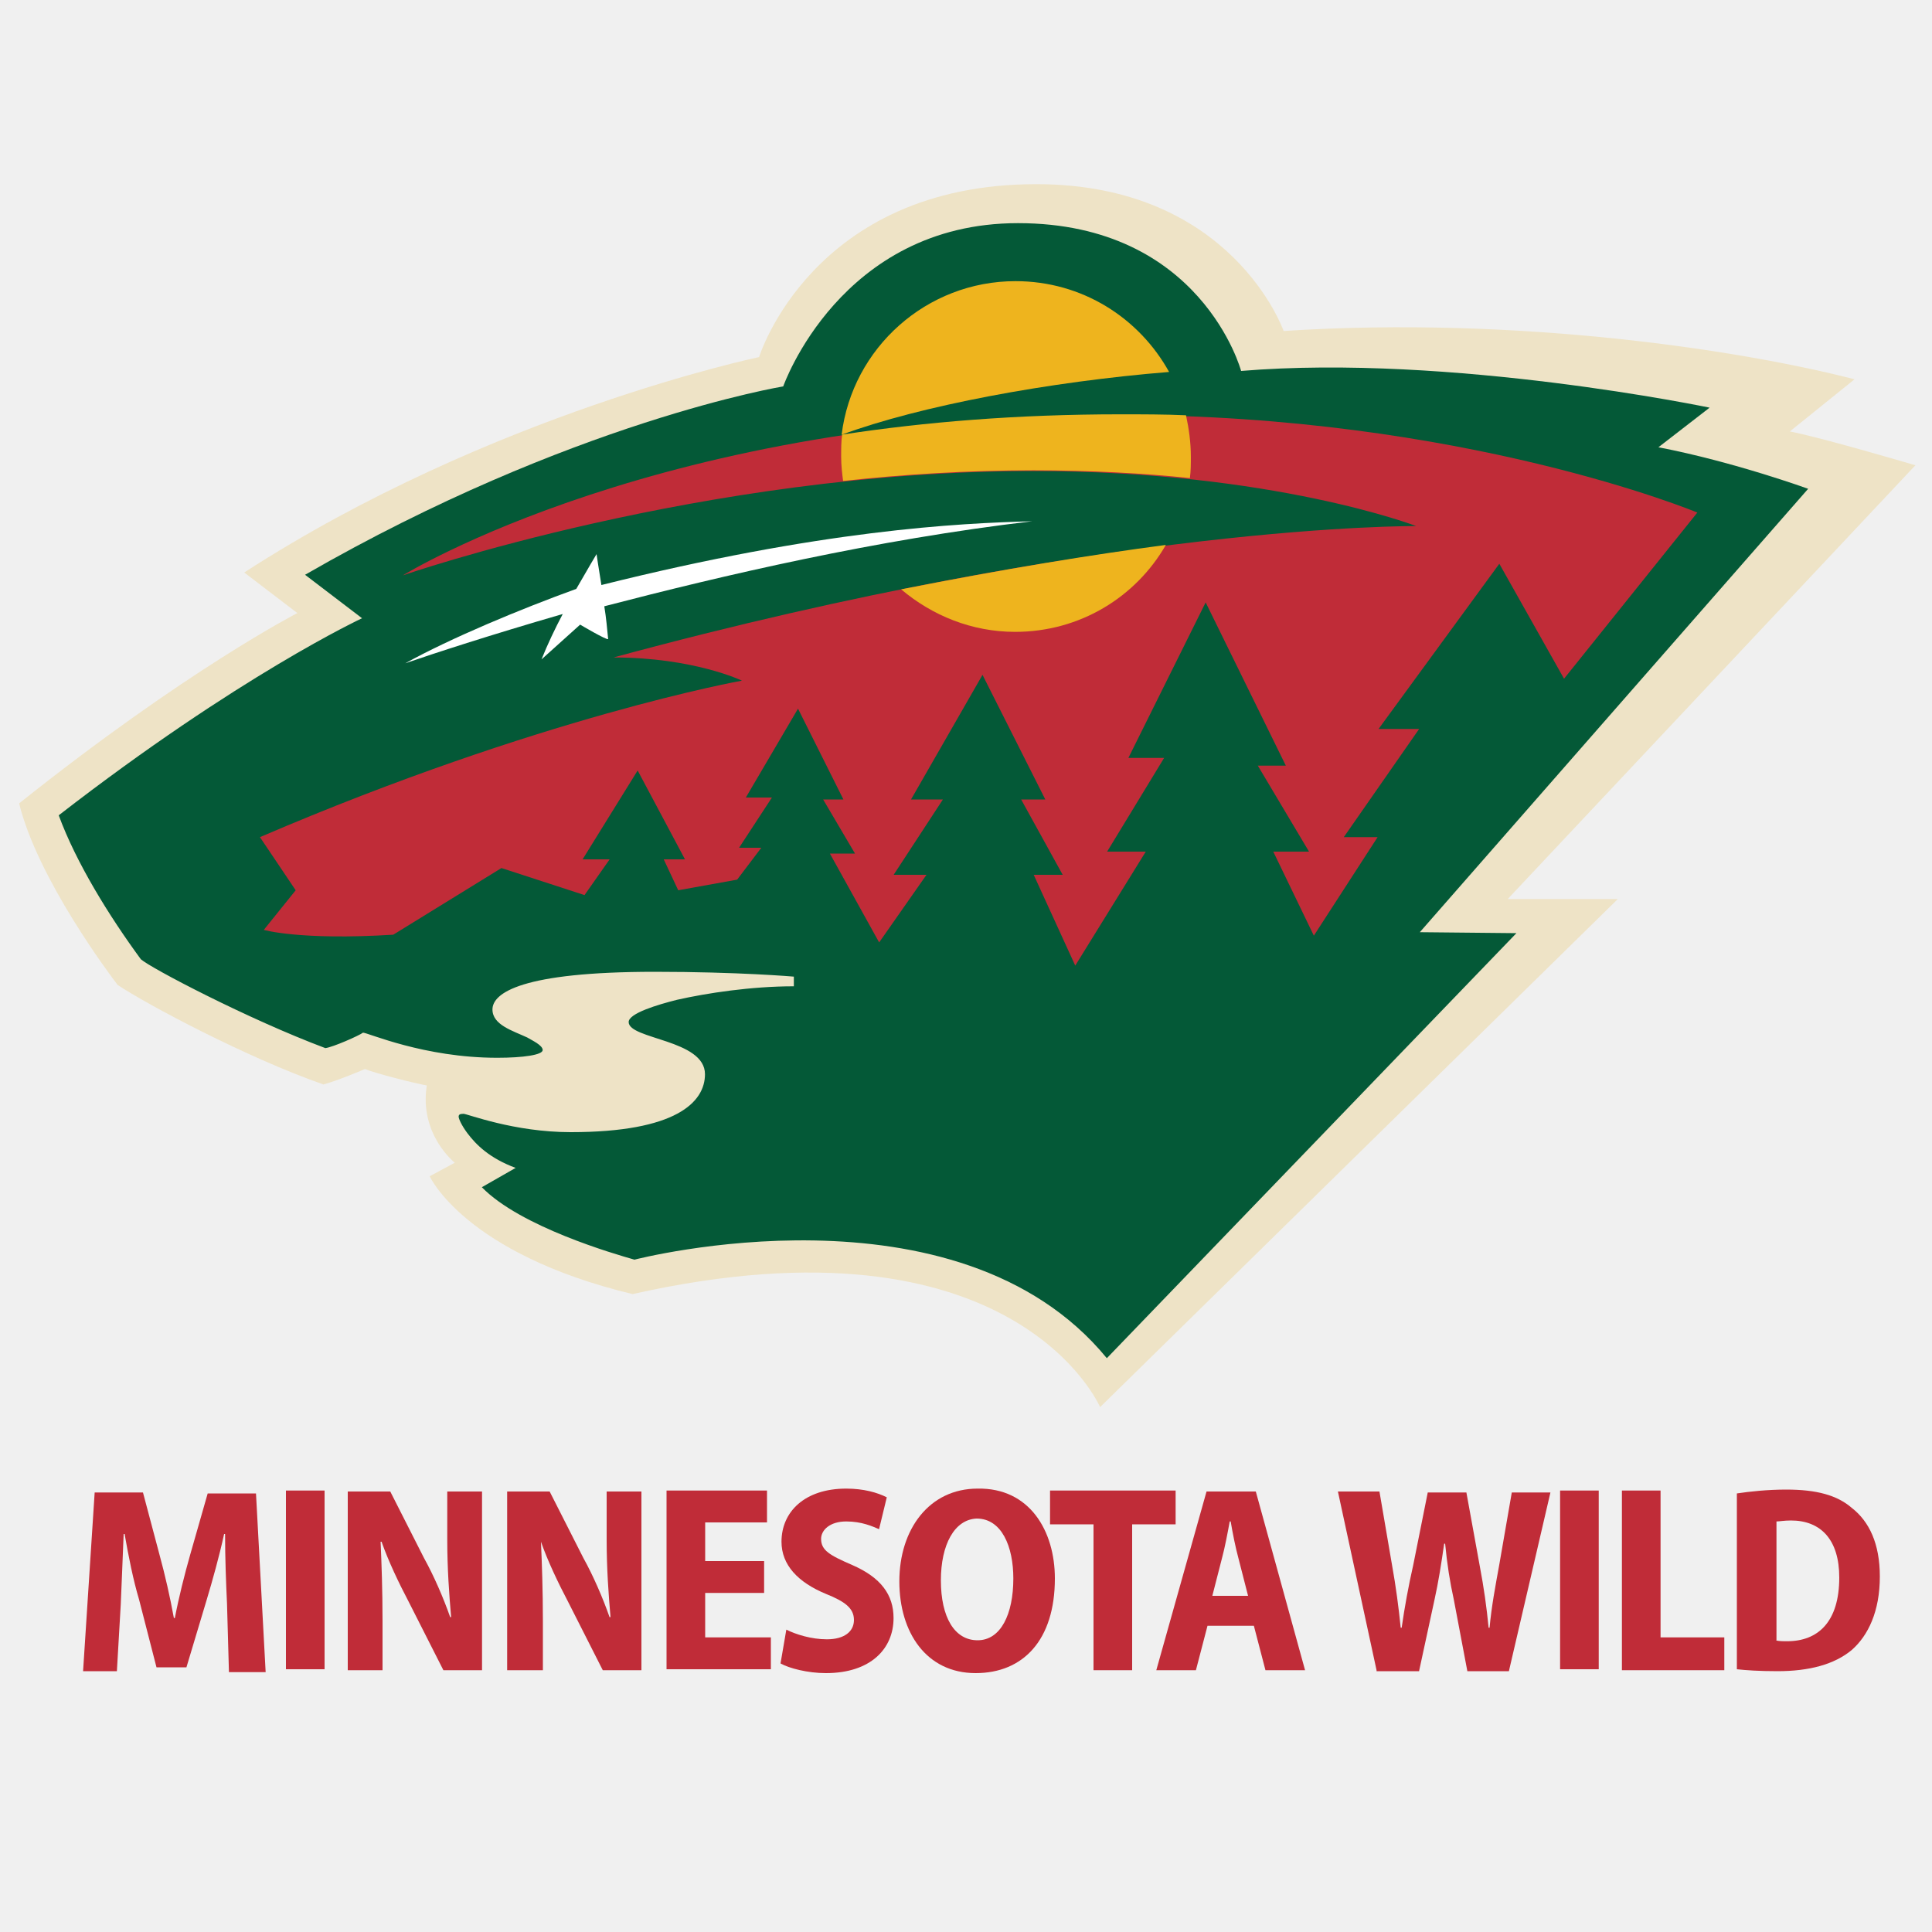
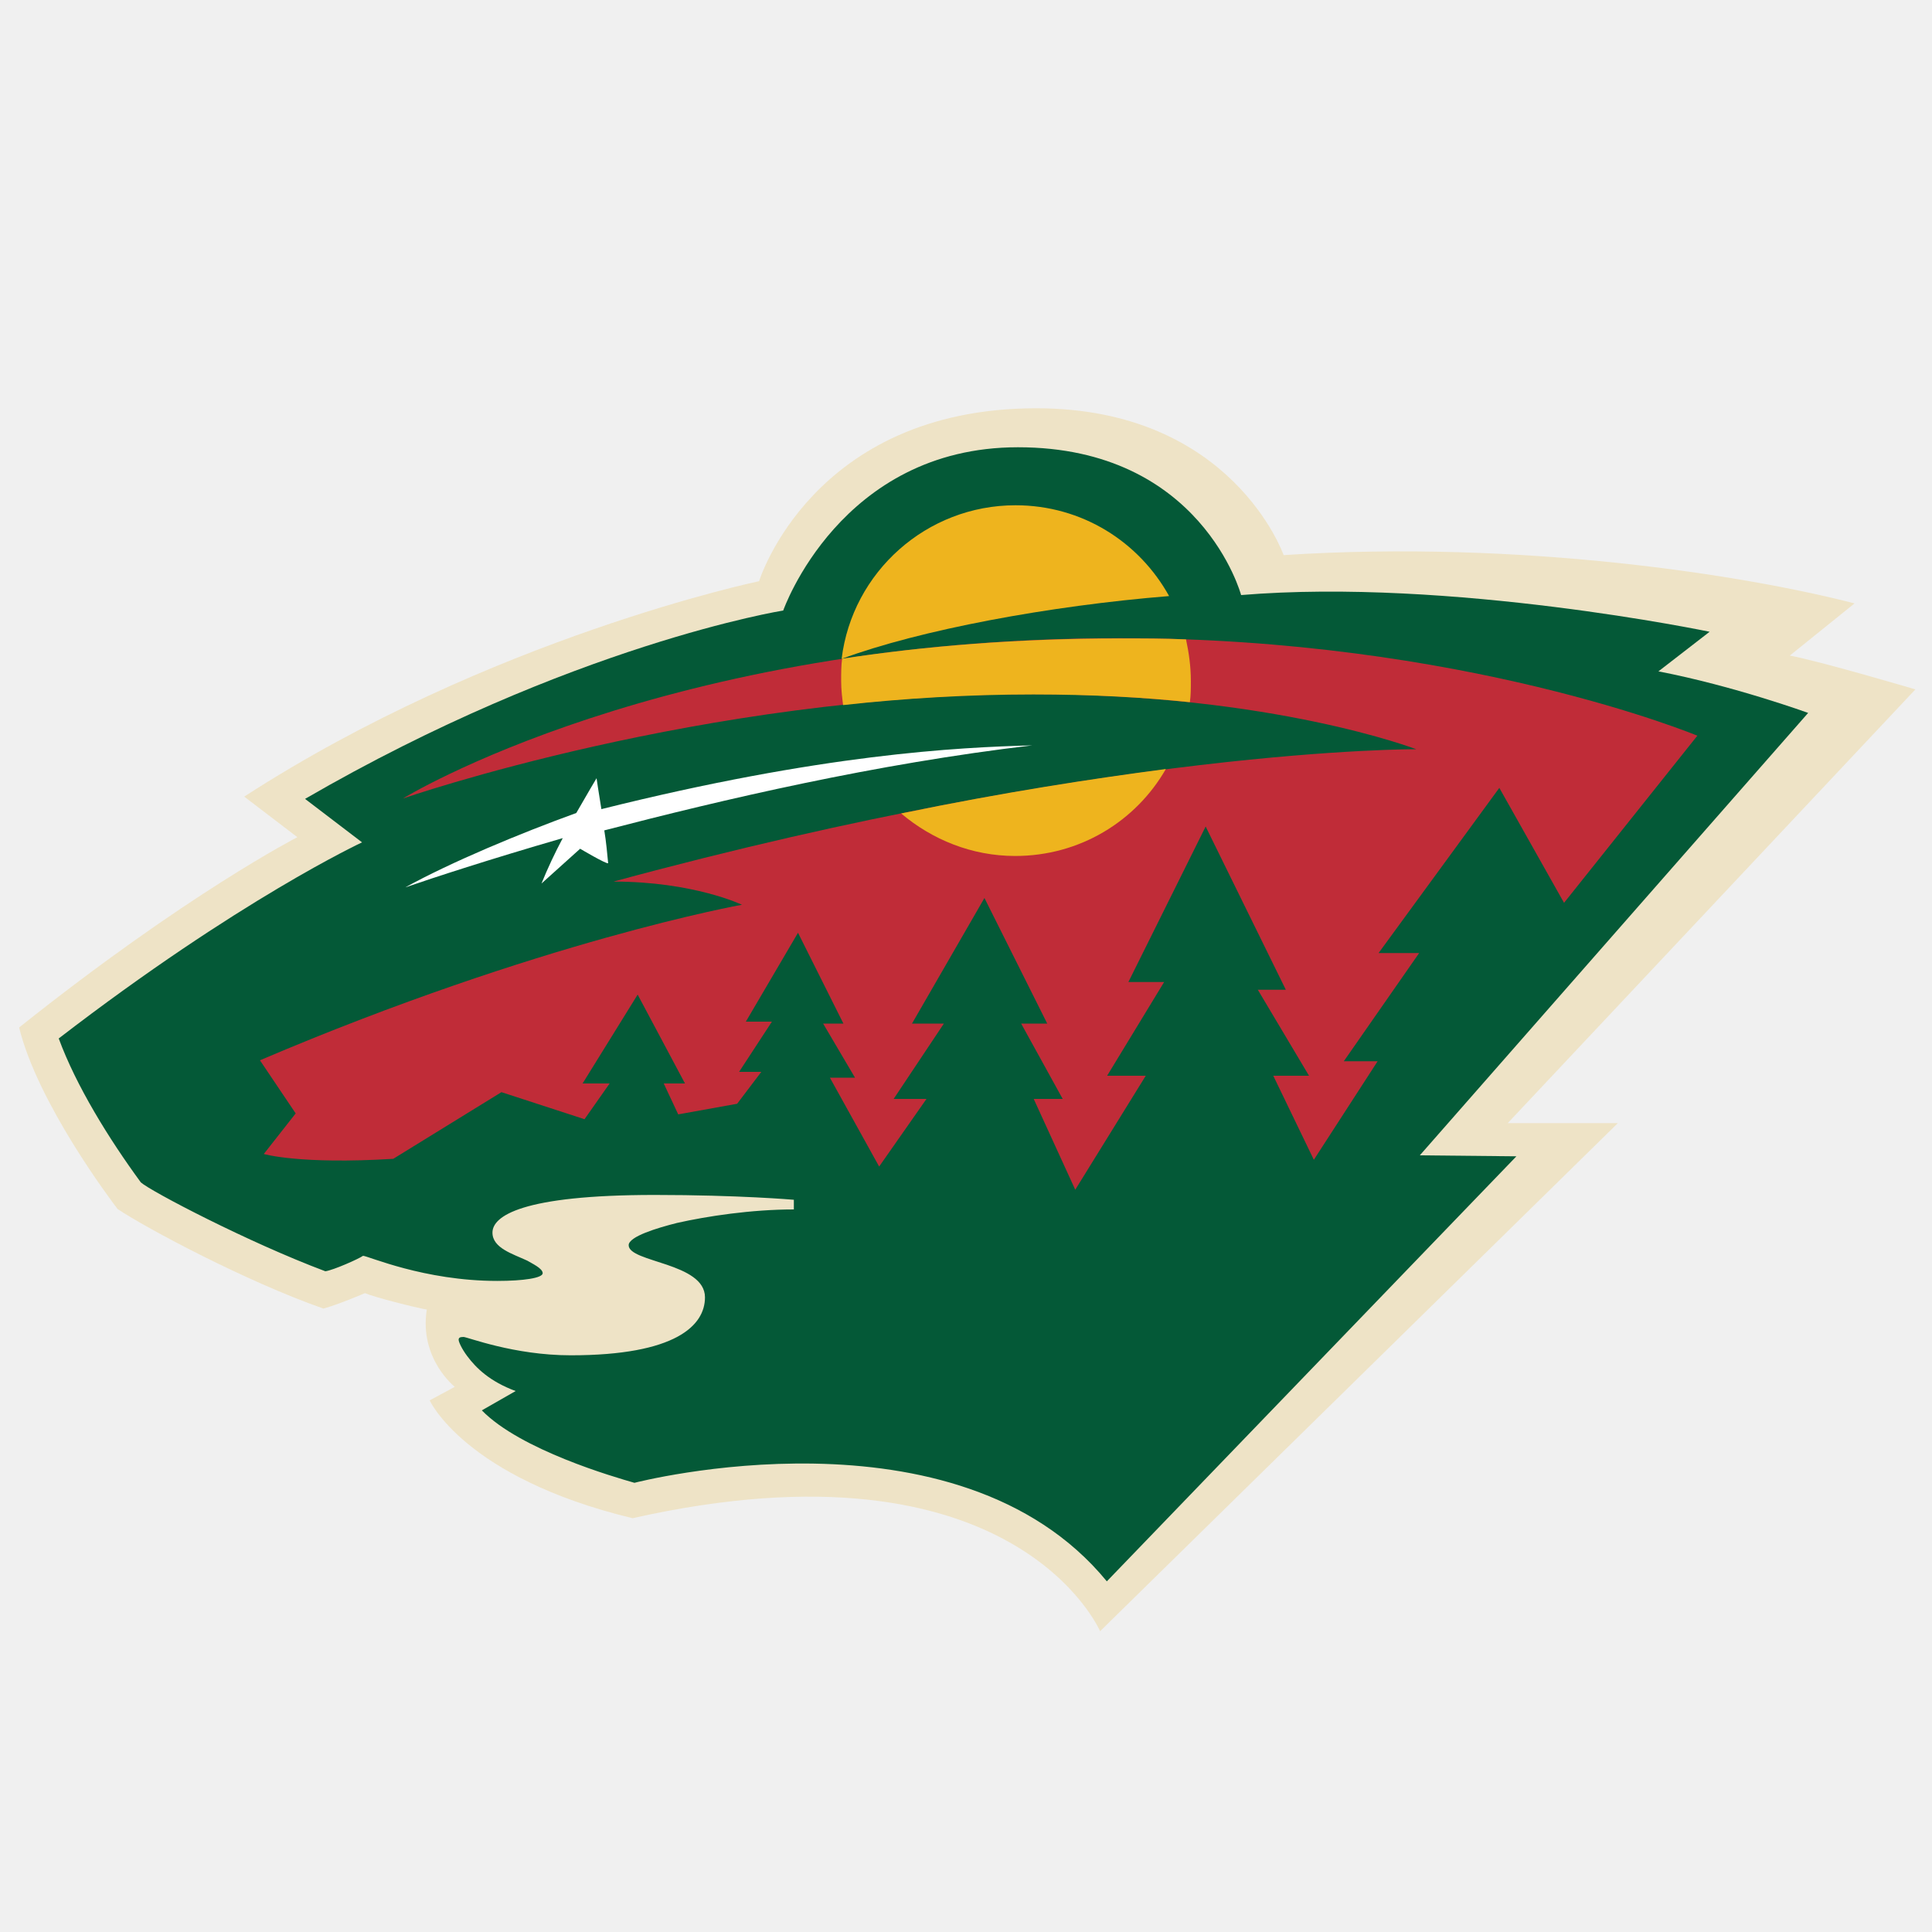
<svg xmlns="http://www.w3.org/2000/svg" version="1.1" id="MN_Wild" x="0px" y="0px" viewBox="0 0 200 200" enable-background="new 0 0 200 200" xml:space="preserve">
  <g id="g2416">
    <g id="g2422" transform="translate(130.8809,1.7646)">
-       <path id="path2424" fill="#EEE3C6" d="M-17,143.9l53.6-52.6l-11.4,0l42.2-44.9c0,0-9.8-2.9-13-3.5l6.7-5.4    c-11.2-2.9-34.4-6.6-59.1-5c0,0-5.3-15.2-25.6-15.2c-23.2,0-28.7,17.9-28.7,17.9s-27.8,5.8-53.3,22.3l5.5,4.2    c0,0-11.5,5.9-28.8,19.7c1.9,7.8,9.5,17.9,10.2,18.8c3,2,13.3,7.5,21.3,10.3c1.5-0.4,4.3-1.6,4.3-1.6c0.9,0.4,5.2,1.5,6.4,1.7    c-0.8,5.1,2.9,8,2.9,8l-2.6,1.4c0,0,3.6,8,21,12.2C-25.8,123.3-17,143.9-17,143.9" />
+       <path id="path2424" fill="#EEE3C6" d="M-17,167.1l53.6-52.6l-11.4,0l42.2-44.9c0,0-9.8-2.9-13-3.5l6.7-5.4    c-11.2-2.9-34.4-6.6-59.1-5c0,0-5.3-15.2-25.6-15.2c-23.2,0-28.7,17.9-28.7,17.9s-27.8,5.8-53.3,22.3l5.5,4.2    c0,0-11.5,5.9-28.8,19.7c1.9,7.8,9.5,17.9,10.2,18.8c3,2,13.3,7.5,21.3,10.3c1.5-0.4,4.3-1.6,4.3-1.6c0.9,0.4,5.2,1.5,6.4,1.7    c-0.8,5.1,2.9,8,2.9,8l-2.6,1.4c0,0,3.6,8,21,12.2C-25.8,146.5-17,167.1-17,167.1" />
    </g>
    <g id="g2426" transform="translate(6.1792,72.7002)">
-       <path id="path2428" fill="#045937" d="M-0.1,11.7c1.8,4.9,5.2,10.4,8.5,14.9c1,0.9,11.1,6.2,19.1,9.2c0.8-0.1,3.5-1.3,3.9-1.6    c0.5,0,6.3,2.6,13.9,2.6c2.7,0,4.7-0.3,4.7-0.8c0-0.5-1.1-1-1.6-1.3c-1.5-0.7-3.6-1.3-3.6-2.9c0-1.7,3-3.9,16.8-3.9    c8.7,0,14.4,0.5,14.4,0.5v1c-4.4,0-9,0.7-12.1,1.4c-2,0.5-5,1.4-5,2.3c0,1.8,7.9,1.8,7.9,5.4c0,2.9-3,6-13.9,6    c-5.9,0-10.7-1.9-11.1-1.9c-0.4,0-0.5,0.1-0.5,0.3c0,0.2,0.3,0.9,0.9,1.7c0.9,1.2,2.3,2.6,5,3.6l-3.5,2c4,4.1,13.7,6.9,15.8,7.5    c0,0,33.4-8.7,48.9,10.2l42.4-44l-10-0.1L181-22.1c0,0-7.7-2.8-15.5-4.3l5.3-4.1c0,0-26.8-5.6-48.5-3.8c0,0-4.1-15.3-23.1-15.3    c-18.4,0-24.3,16.9-24.3,16.9S53-29.1,25.4-13.2l5.9,4.5C31.3-8.7,18.6-2.8-0.1,11.7" />
+       <path id="path2428" fill="#045937" d="M-0.1,34.8c1.8,4.9,5.2,10.4,8.5,14.9c1,0.9,11.1,6.2,19.1,9.2c0.8-0.1,3.5-1.3,3.9-1.6    c0.5,0,6.3,2.6,13.9,2.6c2.7,0,4.7-0.3,4.7-0.8c0-0.5-1.1-1-1.6-1.3c-1.5-0.7-3.6-1.3-3.6-2.9c0-1.7,3-3.9,16.8-3.9    c8.7,0,14.4,0.5,14.4,0.5v1c-4.4,0-9,0.7-12.1,1.4c-2,0.5-5,1.4-5,2.3c0,1.8,7.9,1.8,7.9,5.4c0,2.9-3,6-13.9,6    c-5.9,0-10.7-1.9-11.1-1.9c-0.4,0-0.5,0.1-0.5,0.3c0,0.2,0.3,0.9,0.9,1.7c0.9,1.2,2.3,2.6,5,3.6l-3.5,2c4,4.1,13.7,6.9,15.8,7.5    c0,0,33.4-8.7,48.9,10.2l42.4-44l-10-0.1L181,1.1c0,0-7.7-2.8-15.5-4.3l5.3-4.1c0,0-26.8-5.6-48.5-3.8c0,0-4.1-15.3-23.1-15.3    c-18.4,0-24.3,16.9-24.3,16.9S53-6,25.4,10l5.9,4.5C31.3,14.5,18.6,20.4-0.1,34.8" />
    </g>
    <g id="g2430" transform="translate(30.7095,58.96)">
-       <path id="path2432" fill="#C02C38" d="M-3.4,37.3c0,0,3.7,1.1,13.4,0.5l11.2-6.9l8.6,2.8l2.6-3.7h-2.8l5.7-9.2l4.9,9.2H38l1.5,3.2    l6.1-1.1l2.5-3.3h-2.3l3.4-5.2h-2.7l5.4-9.2l4.7,9.4h-2.1l3.3,5.6h-2.6l5.1,9.2l4.9-7h-3.4l5.1-7.8h-3.3l7.4-12.9l6.5,12.9H75    l4.3,7.8h-3l4.3,9.4l7.3-11.8h-4l5.9-9.7h-3.7l8-16.1l8.3,16.9h-2.9l5.3,8.9h-3.7l4.2,8.7l6.6-10.2h-3.5l7.8-11.2H112l12.5-17.1    l6.7,11.9L145-5.9c0,0-24.2-10.1-59.8-10.1C37.9-16.1,11,0.6,11,0.6s31.1-10.8,65.2-10.8c24.9,0,39.7,5.7,39.7,5.7    S84-4.8,32.8,9.1c8.3,0,13.3,2.4,13.3,2.4S25.3,15.2-3.8,27.7l3.7,5.5L-3.4,37.3z" />
+       <path id="path2432" fill="#C02C38" d="M-3.4,60.5c0,0,3.7,1.1,13.4,0.5l11.2-6.9l8.6,2.8l2.6-3.7h-2.8l5.7-9.2l4.9,9.2H38l1.5,3.2    l6.1-1.1l2.5-3.3h-2.3l3.4-5.2h-2.7l5.4-9.2l4.7,9.4h-2.1l3.3,5.6h-2.6l5.1,9.2l4.9-7h-3.4L67,47h-3.3L71.2,34L77.7,47H75l4.3,7.8    h-3l4.3,9.4l7.3-11.8h-4l5.9-9.7h-3.7l8-16.1l8.3,16.9h-2.9l5.3,8.9h-3.7l4.2,8.7l6.6-10.2h-3.5l7.8-11.2H112l12.5-17.1l6.7,11.9    L145,17.2c0,0-24.2-10.1-59.8-10.1C37.9,7.1,11,23.7,11,23.7s31.1-10.8,65.2-10.8c24.9,0,39.7,5.7,39.7,5.7S84,18.4,32.8,32.3    c8.3,0,13.3,2.4,13.3,2.4S25.3,38.4-3.8,50.8l3.7,5.5L-3.4,60.5z" />
    </g>
    <g id="g2434" transform="translate(107.0884,99.71)">
-       <path id="path2436" fill="#EEB41E" d="M-13.8-38.7c3.2,2.7,7.3,4.4,11.8,4.4c6.7,0,12.5-3.6,15.6-9C6-42.3-3.2-40.8-13.8-38.7" />
+       <path id="path2436" fill="#EEB41E" d="M-13.8-15.5c3.2,2.7,7.3,4.4,11.8,4.4c6.7,0,12.5-3.6,15.6-9C6-19.1-3.2-17.7-13.8-15.5" />
    </g>
    <g id="g2438" transform="translate(99.9761,118.1895)">
-       <path id="path2440" fill="#EEB41E" d="M-12.8-73.2c-0.1,0.7-0.1,1.5-0.1,2.3c0,0.9,0.1,1.7,0.2,2.5c6.3-0.7,13-1.1,19.7-1.1    c6,0,11.4,0.3,16.2,0.8c0.1-0.7,0.1-1.5,0.1-2.2c0-1.5-0.2-2.9-0.5-4.3c-2.2-0.1-4.5-0.1-6.8-0.1C5.3-75.3-4.3-74.5-12.8-73.2" />
+       <path id="path2440" fill="#EEB41E" d="M-12.8-50c-0.1,0.7-0.1,1.5-0.1,2.3c0,0.9,0.1,1.7,0.2,2.5c6.3-0.7,13-1.1,19.7-1.1    c6,0,11.4,0.3,16.2,0.8c0.1-0.7,0.1-1.5,0.1-2.2c0-1.5-0.2-2.9-0.5-4.3c-2.2-0.1-4.5-0.1-6.8-0.1C5.3-52.1-4.3-51.3-12.8-50" />
    </g>
    <g id="g2442" transform="translate(139.125,125.7051)">
-       <path id="path2444" fill="#EEB41E" d="M-18.1-87.2c-3.1-5.6-9-9.4-15.9-9.4c-9.2,0-16.9,6.9-18,15.9    C-43.9-83.7-30.5-86.2-18.1-87.2" />
+       <path id="path2444" fill="#EEB41E" d="M-18.1-64c-3.1-5.6-9-9.4-15.9-9.4c-9.2,0-16.9,6.9-18,15.9C-43.9-60.5-30.5-63-18.1-64" />
    </g>
    <g id="g2446" transform="translate(122.7559,107.8613)">
-       <path id="path2448" fill="#FFFFFF" d="M-15.9-53.9c-7.7,0.2-21.8,0.9-44.6,6.6c0,0,0,0,0,0c-0.3-1.8-0.5-3.2-0.5-3.2    s-0.9,1.5-2.1,3.6c-5.8,2.1-13,5.1-17.7,7.7c2.9-1,8.7-2.9,16.3-5.1c-0.8,1.5-1.6,3.2-2.2,4.7l4-3.6c0,0,2.7,1.6,2.9,1.5    c-0.1-1-0.2-2.2-0.4-3.4C-47.9-48.3-32.1-52-15.9-53.9" />
+       <path id="path2448" fill="#FFFFFF" d="M-15.9-30.7c-7.7,0.2-21.8,0.9-44.6,6.6c0,0,0,0,0,0c-0.3-1.8-0.5-3.2-0.5-3.2    s-0.9,1.5-2.1,3.6c-5.8,2.1-13,5.1-17.7,7.7c2.9-1,8.7-2.9,16.3-5.1c-0.8,1.5-1.6,3.2-2.2,4.7l4-3.6c0,0,2.7,1.6,2.9,1.5    c-0.1-1-0.2-2.2-0.4-3.4C-47.9-25.1-32.1-28.8-15.9-30.7" />
    </g>
  </g>
-   <g>
-     <path fill="#C02C38" d="M23.5,166c-0.1-2.1-0.2-4.7-0.2-7.2h-0.1c-0.5,2.3-1.2,4.8-1.8,6.8l-2.1,7h-3.1l-1.8-7   c-0.6-2-1.1-4.5-1.5-6.8h-0.1c-0.1,2.4-0.2,5.1-0.3,7.3l-0.4,6.9H8.6l1.2-18.5h5l1.7,6.4c0.6,2.2,1.1,4.4,1.5,6.6h0.1   c0.4-2.1,1-4.5,1.6-6.6l1.8-6.3h5l1,18.5h-3.8L23.5,166z" />
-     <path fill="#C02C38" d="M33.6,154.3v18.5h-4v-18.5H33.6z" />
-     <path fill="#C02C38" d="M36,172.9v-18.5h4.4l3.5,6.9c1,1.8,2,4.1,2.7,6.1h0.1c-0.2-2.3-0.4-5-0.4-8v-5h3.6v18.5h-4l-3.6-7.1   c-1-1.9-2.1-4.2-2.8-6.2h-0.1c0.1,2.3,0.2,5,0.2,8.2v5.1H36z" />
-     <path fill="#C02C38" d="M52.5,172.9v-18.5h4.4l3.5,6.9c1,1.8,2,4.1,2.7,6.1h0.1c-0.2-2.3-0.4-5-0.4-8v-5h3.6v18.5h-4l-3.6-7.1   c-1-1.9-2.1-4.2-2.8-6.2H56c0.1,2.3,0.2,5,0.2,8.2v5.1H52.5z" />
-     <path fill="#C02C38" d="M79.1,164.9H73v4.6h6.8v3.3H69v-18.5h10.4v3.3H73v4h6.1V164.9z" />
-     <path fill="#C02C38" d="M81.4,168.7c1,0.5,2.6,1,4.2,1c1.8,0,2.8-0.8,2.8-2c0-1.2-0.9-1.9-2.9-2.7c-2.9-1.2-4.6-3-4.6-5.4   c0-3.1,2.4-5.5,6.7-5.5c1.8,0,3.2,0.4,4.2,0.9l-0.8,3.3c-0.7-0.3-1.8-0.8-3.4-0.8c-1.7,0-2.6,0.9-2.6,1.8c0,1.2,0.9,1.7,3.2,2.7   c3,1.3,4.3,3.1,4.3,5.5c0,3.2-2.4,5.7-7,5.7c-1.9,0-3.8-0.5-4.7-1L81.4,168.7z" />
-     <path fill="#C02C38" d="M109.2,163.4c0,6.4-3.3,9.8-8.2,9.8c-5.1,0-7.9-4.2-7.9-9.5c0-5.4,3.1-9.6,8.1-9.6   C106.6,154,109.2,158.5,109.2,163.4z M97.4,163.6c0,3.8,1.4,6.2,3.8,6.2c2.4,0,3.7-2.7,3.7-6.4c0-3.3-1.2-6.2-3.8-6.2   C98.8,157.3,97.4,159.9,97.4,163.6z" />
-     <path fill="#C02C38" d="M113.2,157.8h-4.5v-3.5h13v3.5h-4.5v15.1h-4V157.8z" />
-     <path fill="#C02C38" d="M125,168.3l-1.2,4.6h-4.1l5.2-18.5h5.1l5.1,18.5H131l-1.2-4.6H125z M129.2,165.2l-1-3.9   c-0.3-1.1-0.6-2.6-0.8-3.8h-0.1c-0.2,1.1-0.5,2.7-0.8,3.8l-1,3.9H129.2z" />
-     <path fill="#C02C38" d="M142.5,172.9l-4-18.5h4.3l1.3,7.6c0.4,2.2,0.7,4.5,0.9,6.5h0.1c0.3-2.1,0.7-4.3,1.2-6.5l1.5-7.5h4l1.4,7.7   c0.4,2.1,0.7,4.2,0.9,6.3h0.1c0.2-2.2,0.6-4.3,1-6.5l1.3-7.5h4l-4.3,18.5h-4.3l-1.4-7.4c-0.4-1.8-0.7-3.7-0.9-5.8h-0.1   c-0.3,2.1-0.6,4-1,5.8l-1.6,7.4H142.5z" />
-     <path fill="#C02C38" d="M165.5,154.3v18.5h-4v-18.5H165.5z" />
-     <path fill="#C02C38" d="M167.9,154.3h4v15.2h6.6v3.4h-10.6V154.3z" />
-     <path fill="#C02C38" d="M179.8,154.6c1.3-0.2,3.2-0.4,5.1-0.4c3.2,0,5.3,0.6,6.8,1.9c1.8,1.4,2.9,3.7,2.9,7.1   c0,3.6-1.2,6.1-2.9,7.6c-1.8,1.5-4.4,2.2-7.7,2.2c-1.9,0-3.3-0.1-4.2-0.2V154.6z M183.8,169.8c0.3,0.1,0.8,0.1,1.2,0.1   c3.2,0,5.4-2,5.4-6.6c0-3.9-1.9-5.9-5-5.9c-0.7,0-1.2,0.1-1.5,0.1V169.8z" />
-   </g>
</svg>
